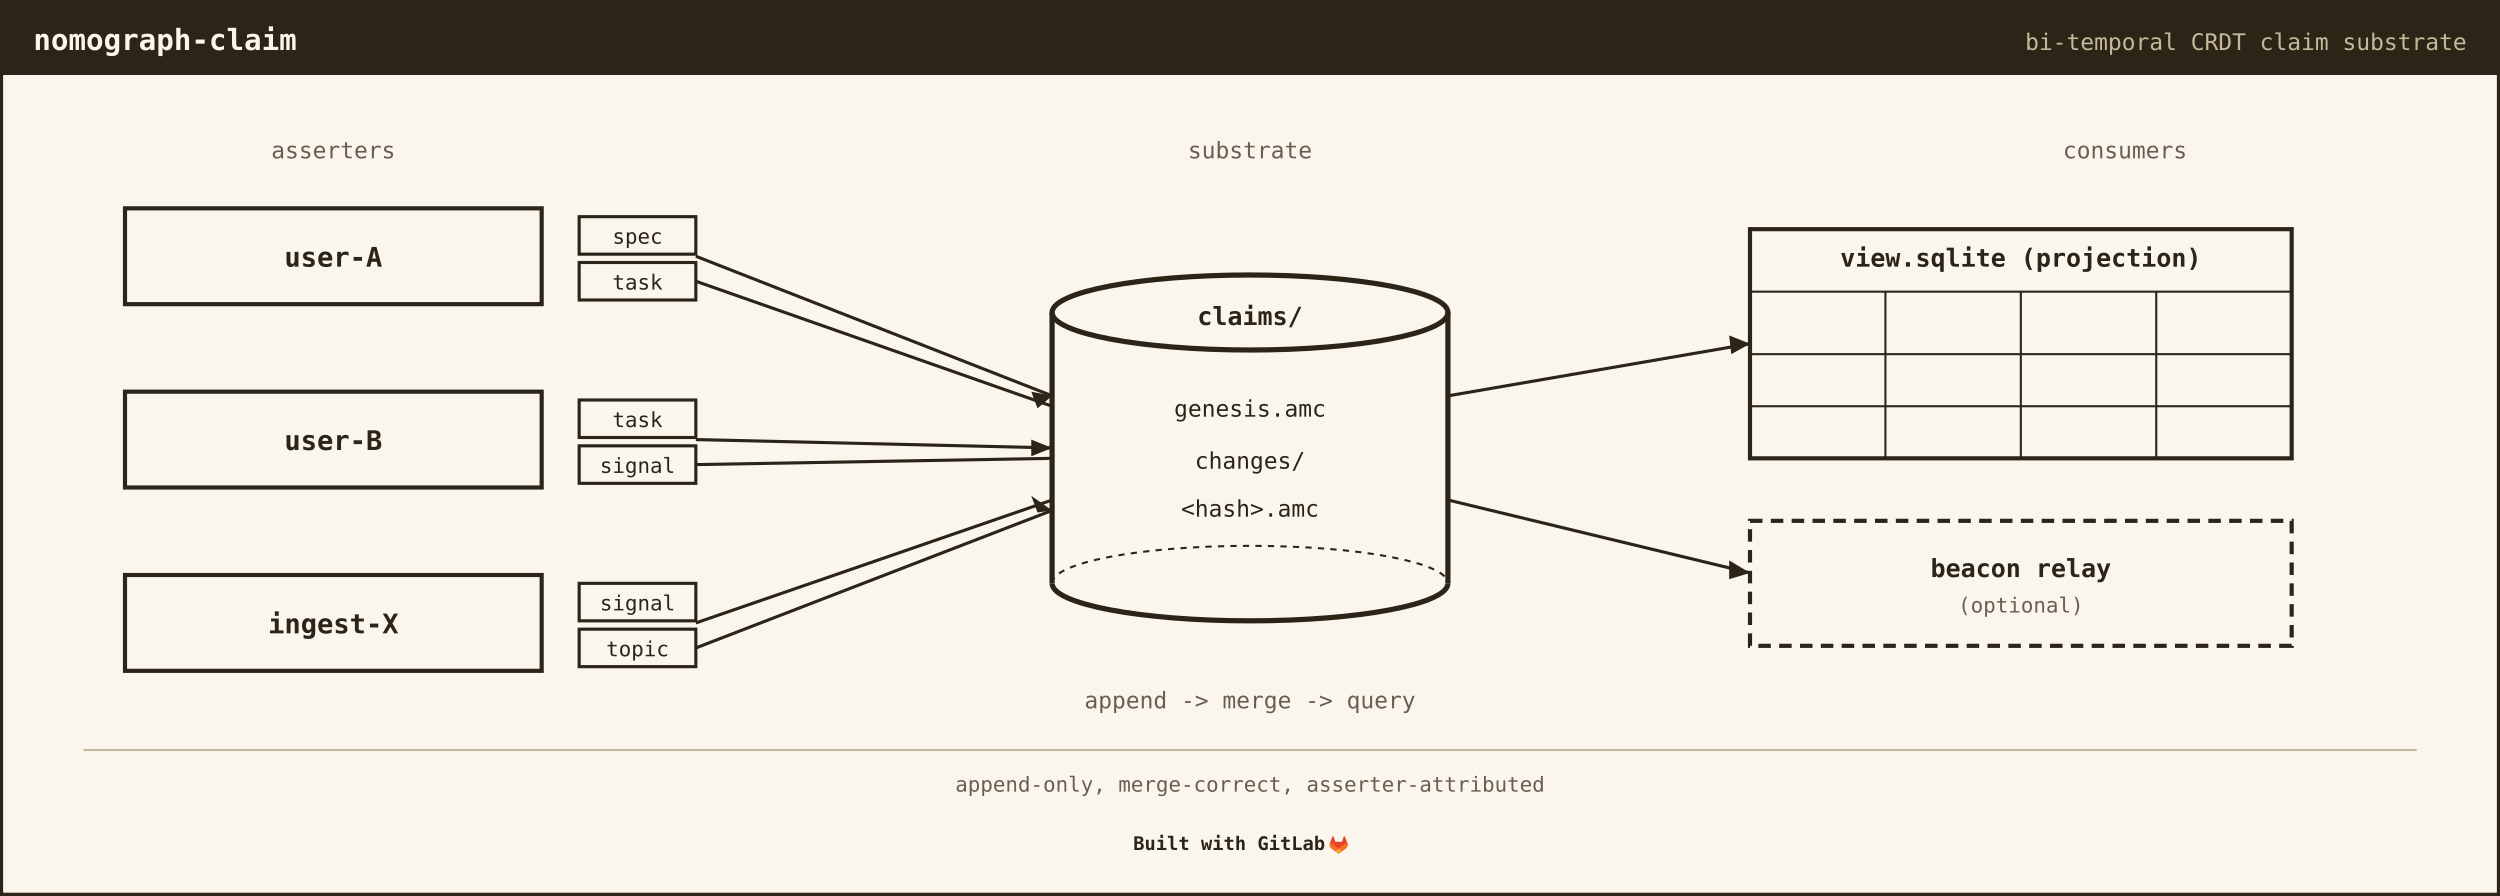
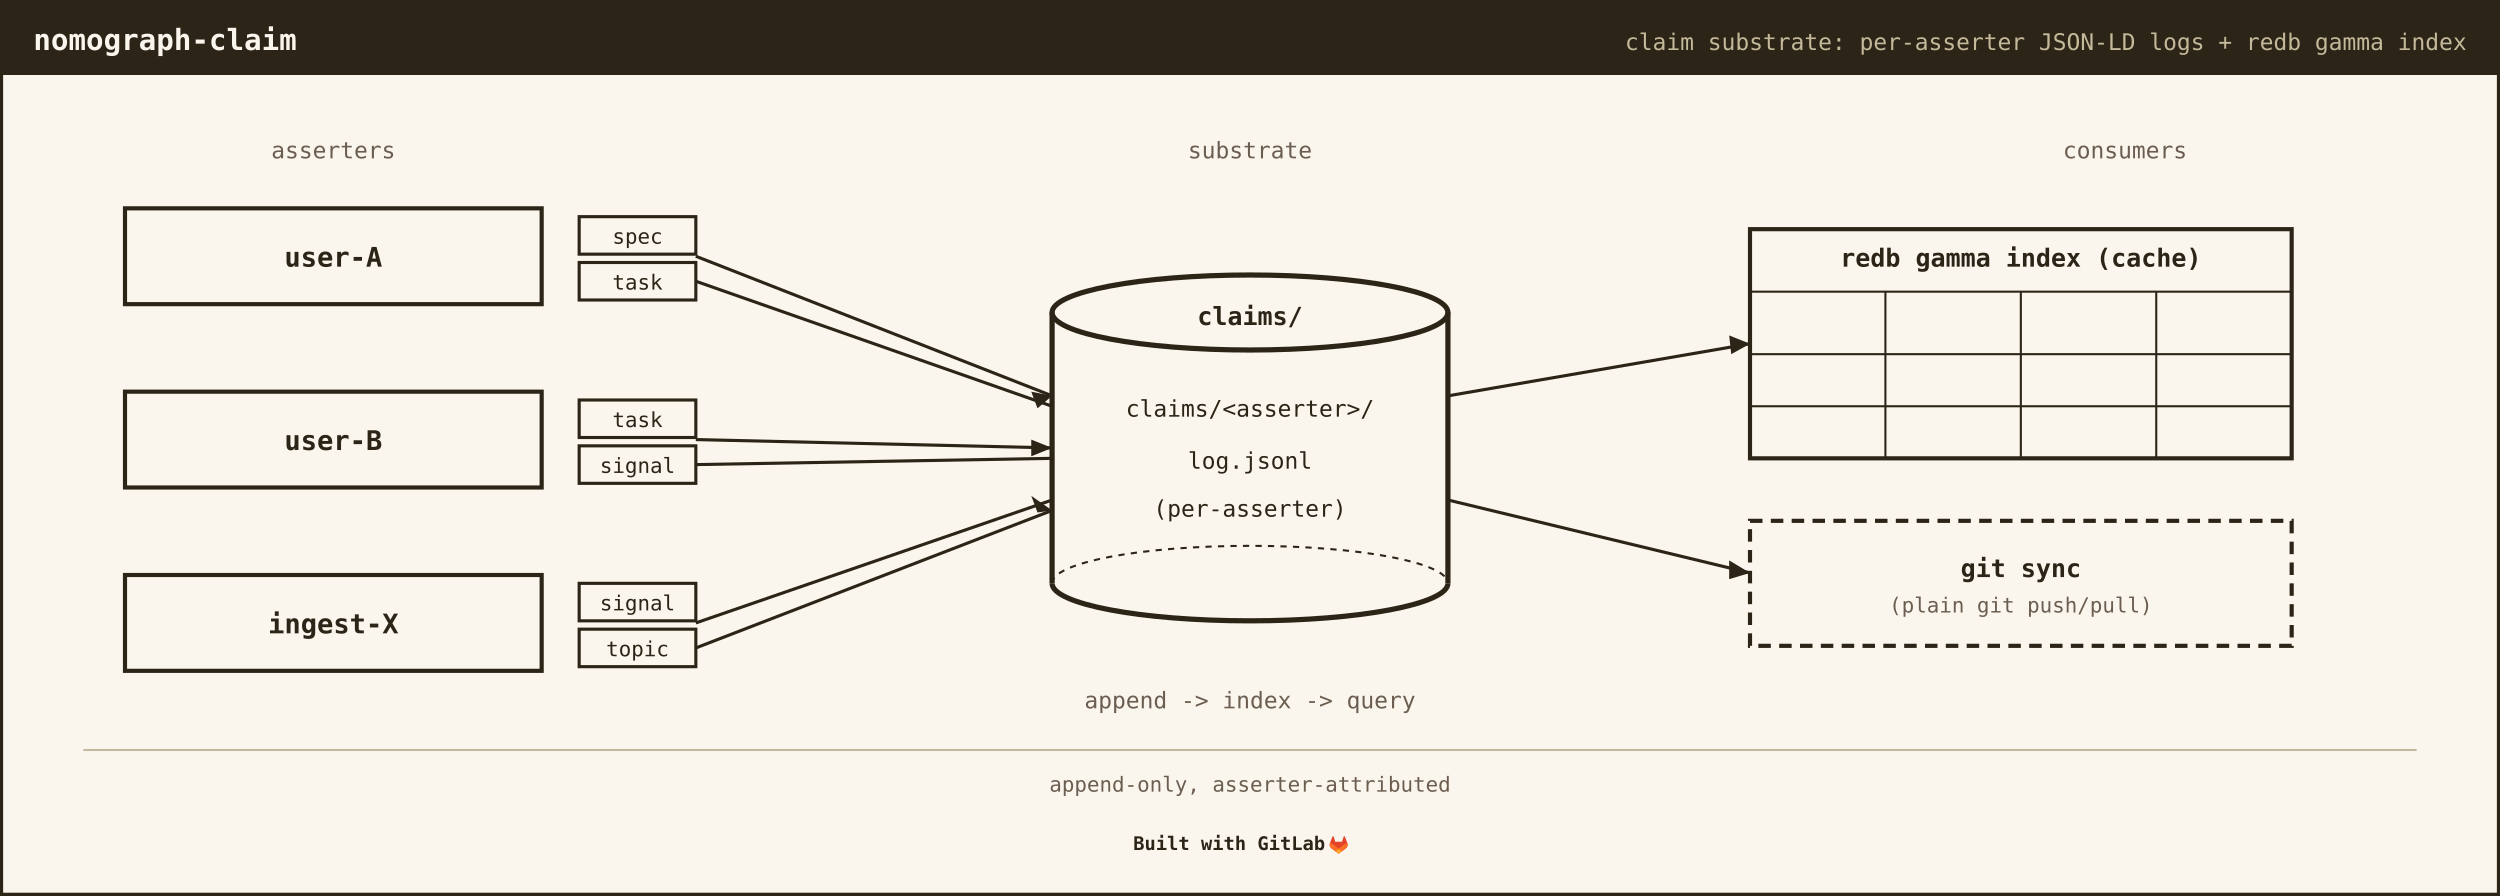
<svg xmlns="http://www.w3.org/2000/svg" viewBox="0 0 1200 430">
  <rect x="0" y="0" width="1200" height="430" fill="#faf6ed" stroke="#2c2417" stroke-width="3" />
  <rect x="0" y="0" width="1200" height="36" fill="#2c2417" />
  <text x="16" y="24" font-family="'IBM Plex Mono', monospace" font-size="14" fill="#faf6ed" font-weight="bold">nomograph-claim</text>
-   <text x="1184" y="24" font-family="'IBM Plex Mono', monospace" font-size="11" fill="#c4b99a" text-anchor="end">bi-temporal CRDT claim substrate</text>
+   <text x="1184" y="24" font-family="'IBM Plex Mono', monospace" font-size="11" fill="#c4b99a" text-anchor="end">claim substrate: per-asserter JSON-LD logs + redb gamma index</text>
  <text x="160" y="76" font-family="'IBM Plex Mono', monospace" font-size="11" fill="#6b5d4f" text-anchor="middle">asserters</text>
  <text x="600" y="76" font-family="'IBM Plex Mono', monospace" font-size="11" fill="#6b5d4f" text-anchor="middle">substrate</text>
  <text x="1020" y="76" font-family="'IBM Plex Mono', monospace" font-size="11" fill="#6b5d4f" text-anchor="middle">consumers</text>
  <rect x="60" y="100" width="200" height="46" fill="none" stroke="#2c2417" stroke-width="2" />
  <text x="160" y="128" font-family="'IBM Plex Mono', monospace" font-size="13" fill="#2c2417" text-anchor="middle" font-weight="bold">user-A</text>
  <rect x="60" y="188" width="200" height="46" fill="none" stroke="#2c2417" stroke-width="2" />
  <text x="160" y="216" font-family="'IBM Plex Mono', monospace" font-size="13" fill="#2c2417" text-anchor="middle" font-weight="bold">user-B</text>
  <rect x="60" y="276" width="200" height="46" fill="none" stroke="#2c2417" stroke-width="2" />
  <text x="160" y="304" font-family="'IBM Plex Mono', monospace" font-size="13" fill="#2c2417" text-anchor="middle" font-weight="bold">ingest-X</text>
  <rect x="278" y="104" width="56" height="18" fill="#faf6ed" stroke="#2c2417" stroke-width="1.5" />
  <text x="306" y="117" font-family="'IBM Plex Mono', monospace" font-size="10" fill="#2c2417" text-anchor="middle">spec</text>
  <rect x="278" y="126" width="56" height="18" fill="#faf6ed" stroke="#2c2417" stroke-width="1.5" />
  <text x="306" y="139" font-family="'IBM Plex Mono', monospace" font-size="10" fill="#2c2417" text-anchor="middle">task</text>
  <rect x="278" y="192" width="56" height="18" fill="#faf6ed" stroke="#2c2417" stroke-width="1.5" />
  <text x="306" y="205" font-family="'IBM Plex Mono', monospace" font-size="10" fill="#2c2417" text-anchor="middle">task</text>
  <rect x="278" y="214" width="56" height="18" fill="#faf6ed" stroke="#2c2417" stroke-width="1.5" />
  <text x="306" y="227" font-family="'IBM Plex Mono', monospace" font-size="10" fill="#2c2417" text-anchor="middle">signal</text>
  <rect x="278" y="280" width="56" height="18" fill="#faf6ed" stroke="#2c2417" stroke-width="1.5" />
  <text x="306" y="293" font-family="'IBM Plex Mono', monospace" font-size="10" fill="#2c2417" text-anchor="middle">signal</text>
  <rect x="278" y="302" width="56" height="18" fill="#faf6ed" stroke="#2c2417" stroke-width="1.5" />
  <text x="306" y="315" font-family="'IBM Plex Mono', monospace" font-size="10" fill="#2c2417" text-anchor="middle">topic</text>
  <line x1="334" y1="123" x2="505" y2="190" stroke="#2c2417" stroke-width="1.5" />
  <line x1="334" y1="135" x2="505" y2="195" stroke="#2c2417" stroke-width="1.5" />
  <line x1="334" y1="211" x2="505" y2="215" stroke="#2c2417" stroke-width="1.5" />
  <line x1="334" y1="223" x2="505" y2="220" stroke="#2c2417" stroke-width="1.5" />
  <line x1="334" y1="299" x2="505" y2="240" stroke="#2c2417" stroke-width="1.5" />
  <line x1="334" y1="311" x2="505" y2="245" stroke="#2c2417" stroke-width="1.5" />
  <polygon points="505,190 495,188 498,196" fill="#2c2417" />
  <polygon points="505,215 495,211 495,219" fill="#2c2417" />
  <polygon points="505,245 495,238 498,246" fill="#2c2417" />
  <ellipse cx="600" cy="150" rx="95" ry="18" fill="#faf6ed" stroke="#2c2417" stroke-width="2.5" />
  <line x1="505" y1="150" x2="505" y2="280" stroke="#2c2417" stroke-width="2.5" />
  <line x1="695" y1="150" x2="695" y2="280" stroke="#2c2417" stroke-width="2.5" />
  <path d="M 505 280 A 95 18 0 0 0 695 280" fill="#faf6ed" stroke="#2c2417" stroke-width="2.5" />
  <path d="M 505 280 A 95 18 0 0 1 695 280" fill="none" stroke="#2c2417" stroke-width="1" stroke-dasharray="3,3" />
  <text x="600" y="156" font-family="'IBM Plex Mono', monospace" font-size="12" fill="#2c2417" text-anchor="middle" font-weight="bold">claims/</text>
-   <text x="600" y="200" font-family="'IBM Plex Mono', monospace" font-size="11" fill="#2c2417" text-anchor="middle">genesis.amc</text>
-   <text x="600" y="225" font-family="'IBM Plex Mono', monospace" font-size="11" fill="#2c2417" text-anchor="middle">changes/</text>
-   <text x="600" y="248" font-family="'IBM Plex Mono', monospace" font-size="11" fill="#2c2417" text-anchor="middle">&lt;hash&gt;.amc</text>
+   <text x="600" y="200" font-family="'IBM Plex Mono', monospace" font-size="11" fill="#2c2417" text-anchor="middle">claims/&lt;asserter&gt;/</text>
+   <text x="600" y="225" font-family="'IBM Plex Mono', monospace" font-size="11" fill="#2c2417" text-anchor="middle">log.jsonl</text>
+   <text x="600" y="248" font-family="'IBM Plex Mono', monospace" font-size="11" fill="#2c2417" text-anchor="middle">(per-asserter)</text>
  <line x1="695" y1="190" x2="840" y2="165" stroke="#2c2417" stroke-width="1.5" />
  <polygon points="840,165 830,161 831,170" fill="#2c2417" />
  <line x1="695" y1="240" x2="840" y2="275" stroke="#2c2417" stroke-width="1.5" />
  <polygon points="840,275 830,269 830,278" fill="#2c2417" />
  <rect x="840" y="110" width="260" height="110" fill="none" stroke="#2c2417" stroke-width="2" />
  <line x1="840" y1="140" x2="1100" y2="140" stroke="#2c2417" stroke-width="1" />
  <line x1="840" y1="170" x2="1100" y2="170" stroke="#2c2417" stroke-width="1" />
  <line x1="840" y1="195" x2="1100" y2="195" stroke="#2c2417" stroke-width="1" />
  <line x1="905" y1="140" x2="905" y2="220" stroke="#2c2417" stroke-width="1" />
  <line x1="970" y1="140" x2="970" y2="220" stroke="#2c2417" stroke-width="1" />
  <line x1="1035" y1="140" x2="1035" y2="220" stroke="#2c2417" stroke-width="1" />
-   <text x="970" y="128" font-family="'IBM Plex Mono', monospace" font-size="12" fill="#2c2417" text-anchor="middle" font-weight="bold">view.sqlite (projection)</text>
+   <text x="970" y="128" font-family="'IBM Plex Mono', monospace" font-size="12" fill="#2c2417" text-anchor="middle" font-weight="bold">redb gamma index (cache)</text>
  <rect x="840" y="250" width="260" height="60" fill="none" stroke="#2c2417" stroke-width="2" stroke-dasharray="6,4" />
-   <text x="970" y="277" font-family="'IBM Plex Mono', monospace" font-size="12" fill="#2c2417" text-anchor="middle" font-weight="bold">beacon relay</text>
-   <text x="970" y="294" font-family="'IBM Plex Mono', monospace" font-size="10" fill="#6b5d4f" text-anchor="middle">(optional)</text>
-   <text x="600" y="340" font-family="'IBM Plex Mono', monospace" font-size="11" fill="#6b5d4f" text-anchor="middle">append -&gt; merge -&gt; query</text>
+   <text x="970" y="277" font-family="'IBM Plex Mono', monospace" font-size="12" fill="#2c2417" text-anchor="middle" font-weight="bold">git sync</text>
+   <text x="970" y="294" font-family="'IBM Plex Mono', monospace" font-size="10" fill="#6b5d4f" text-anchor="middle">(plain git push/pull)</text>
+   <text x="600" y="340" font-family="'IBM Plex Mono', monospace" font-size="11" fill="#6b5d4f" text-anchor="middle">append -&gt; index -&gt; query</text>
  <line x1="40" y1="360" x2="1160" y2="360" stroke="#c4b99a" stroke-width="1" />
-   <text x="600" y="380" font-family="'IBM Plex Mono', monospace" font-size="10" fill="#6b5d4f" text-anchor="middle">append-only, merge-correct, asserter-attributed</text>
+   <text x="600" y="380" font-family="'IBM Plex Mono', monospace" font-size="10" fill="#6b5d4f" text-anchor="middle">append-only, asserter-attributed</text>
  <text x="590" y="408" text-anchor="middle" fill="#2c2417" font-family="'IBM Plex Mono', monospace" font-size="9" font-weight="600">Built with GitLab</text>
  <g transform="translate(634, 397) scale(0.045)">
    <path d="M282.83,170.73l-.27-.69-26.14-68.22a6.81,6.81,0,0,0-2.69-3.24,7,7,0,0,0-8,.43,7,7,0,0,0-2.32,3.52l-17.65,54H154.29l-17.65-54A6.86,6.86,0,0,0,134.32,99a7,7,0,0,0-8-.43,6.87,6.87,0,0,0-2.69,3.24L97.44,170l-.26.69a48.54,48.54,0,0,0,16.1,56.1l.09.07.24.17,39.82,29.82,19.7,14.91,12,9.06a8.07,8.07,0,0,0,9.76,0l12-9.06,19.7-14.91,40.06-30,.1-.08A48.56,48.56,0,0,0,282.83,170.73Z" fill="#E24329" />
    <path d="M282.83,170.73l-.27-.69a88.3,88.3,0,0,0-35.15,15.8L190,229.25c19.55,14.79,36.57,27.64,36.57,27.64l40.06-30,.1-.08A48.56,48.56,0,0,0,282.83,170.73Z" fill="#FC6D26" />
    <path d="M153.43,256.89l19.7,14.91,12,9.06a8.07,8.07,0,0,0,9.76,0l12-9.06,19.7-14.91S209.55,244,190,229.25C170.45,244,153.43,256.89,153.43,256.89Z" fill="#FCA326" />
    <path d="M132.58,185.84A88.19,88.19,0,0,0,97.44,170l-.26.69a48.54,48.54,0,0,0,16.1,56.1l.09.07.24.17,39.82,29.82s17-12.85,36.57-27.64Z" fill="#FC6D26" />
  </g>
</svg>
